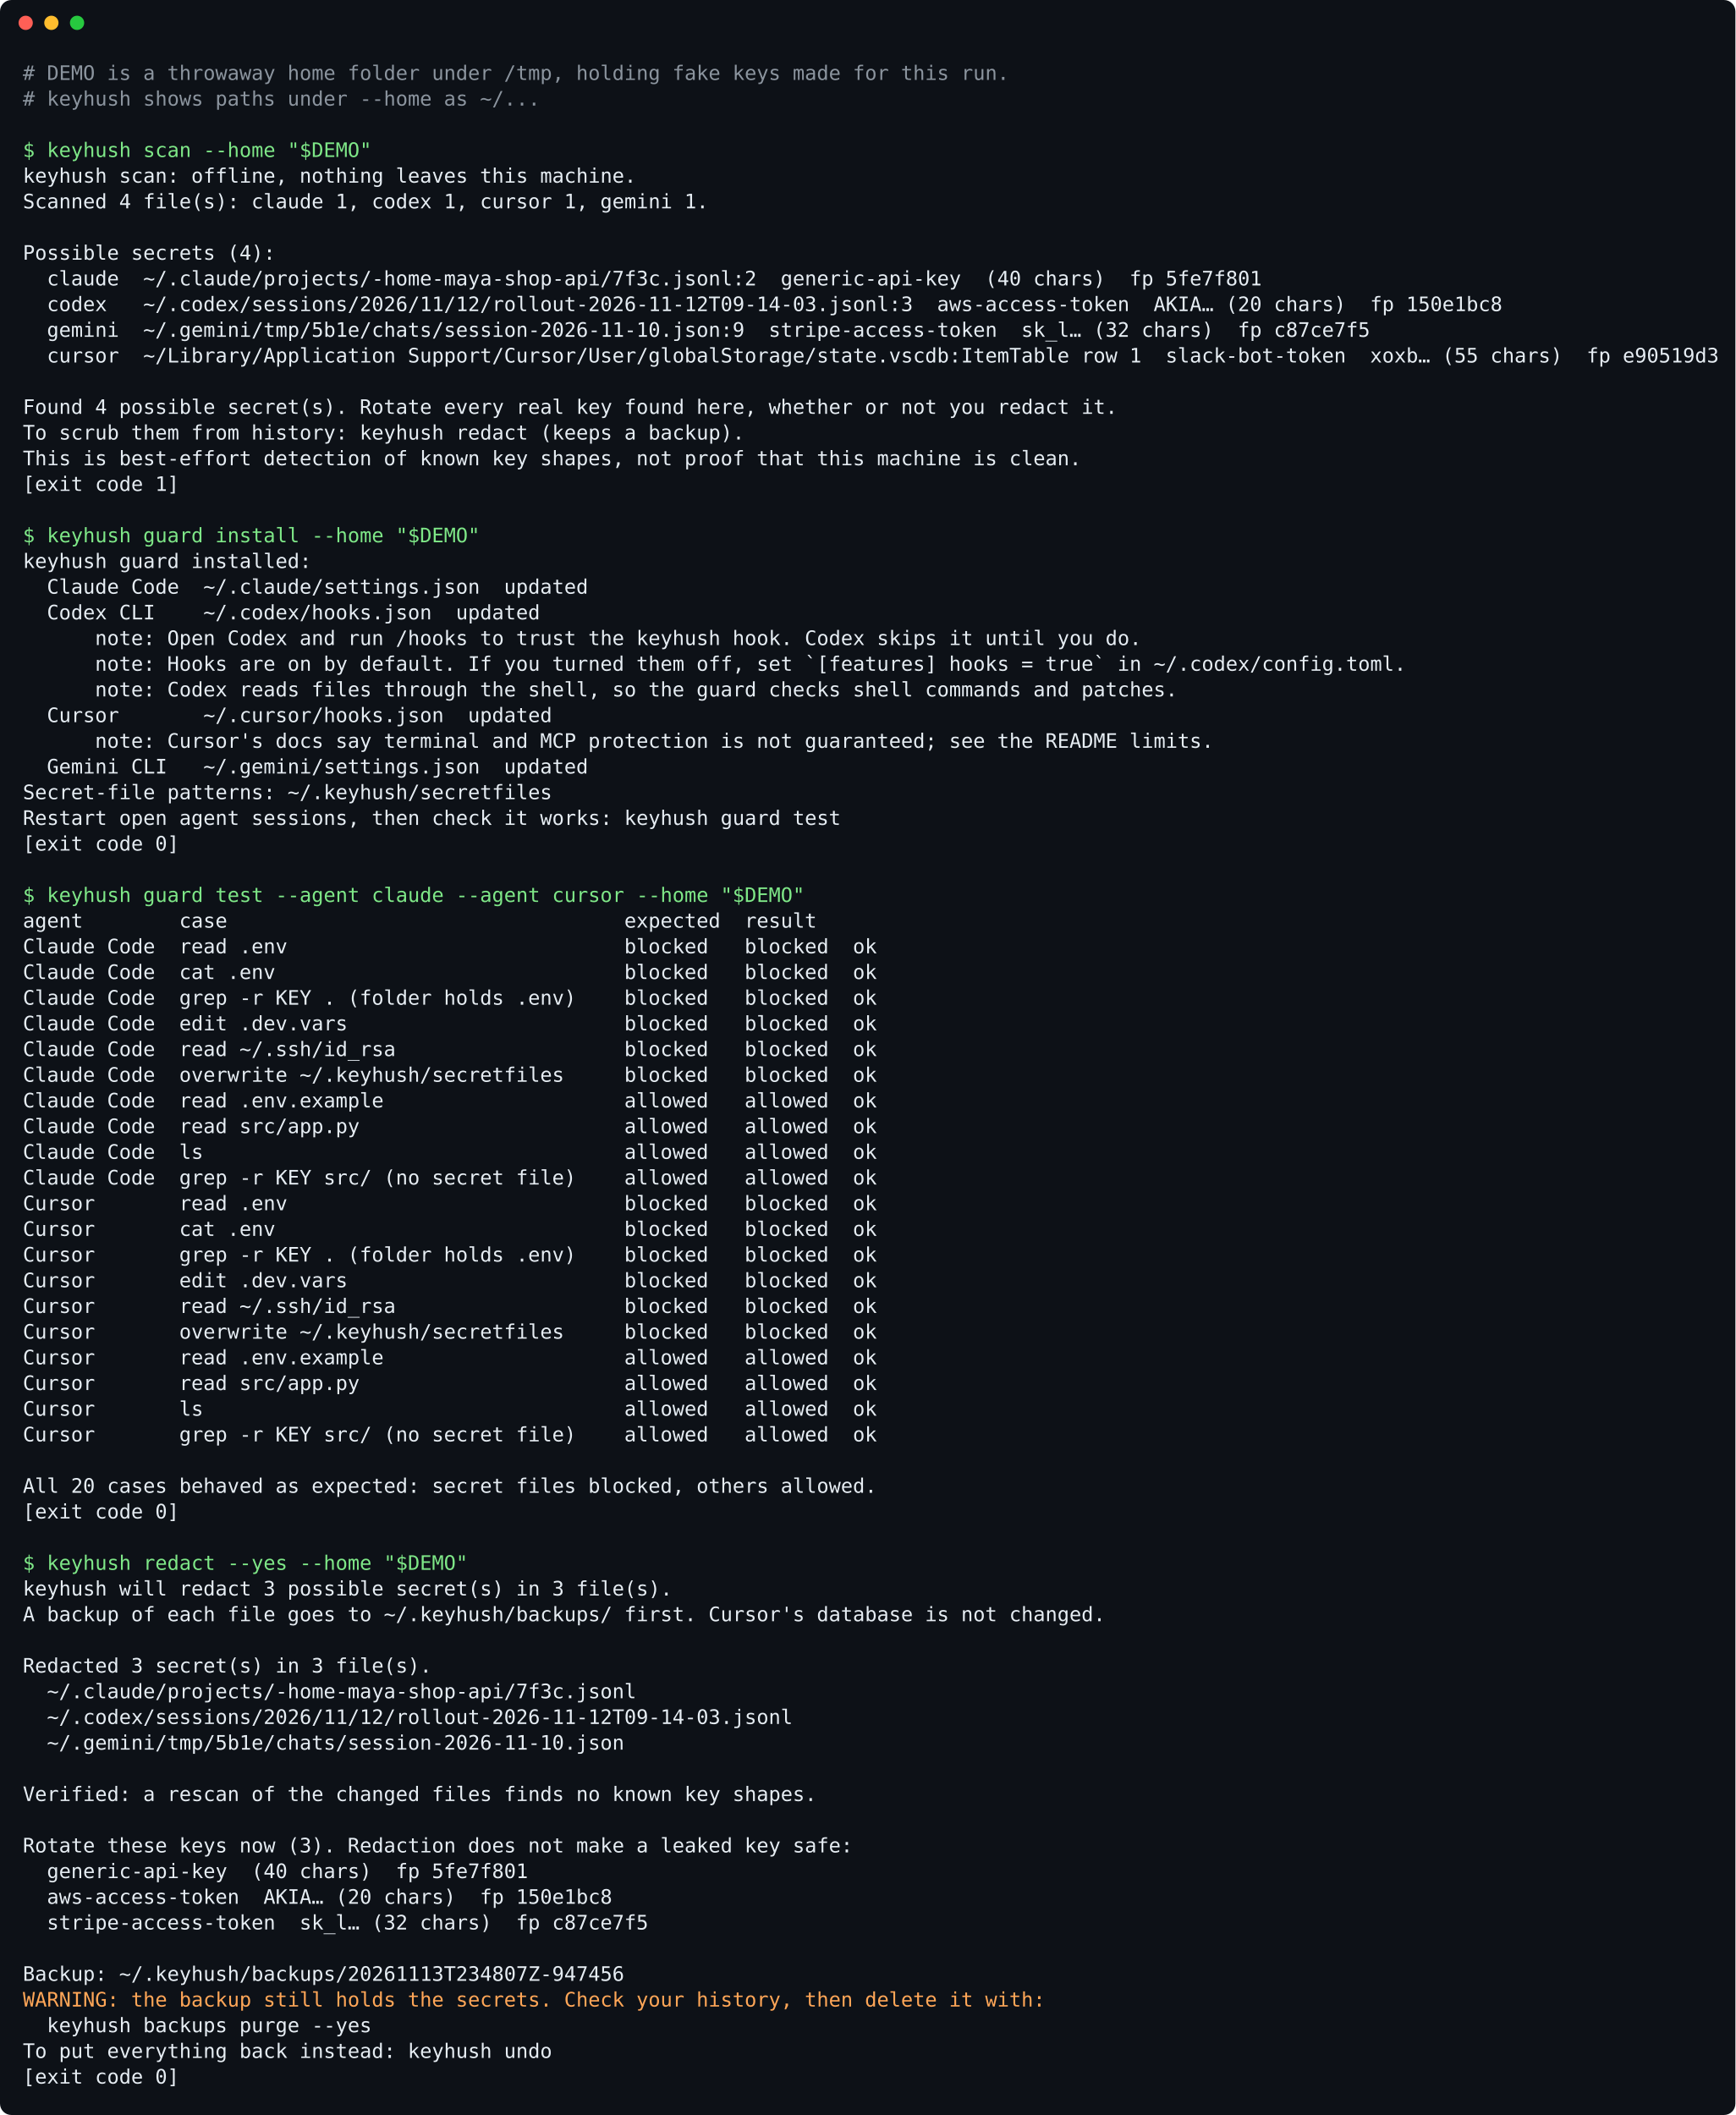
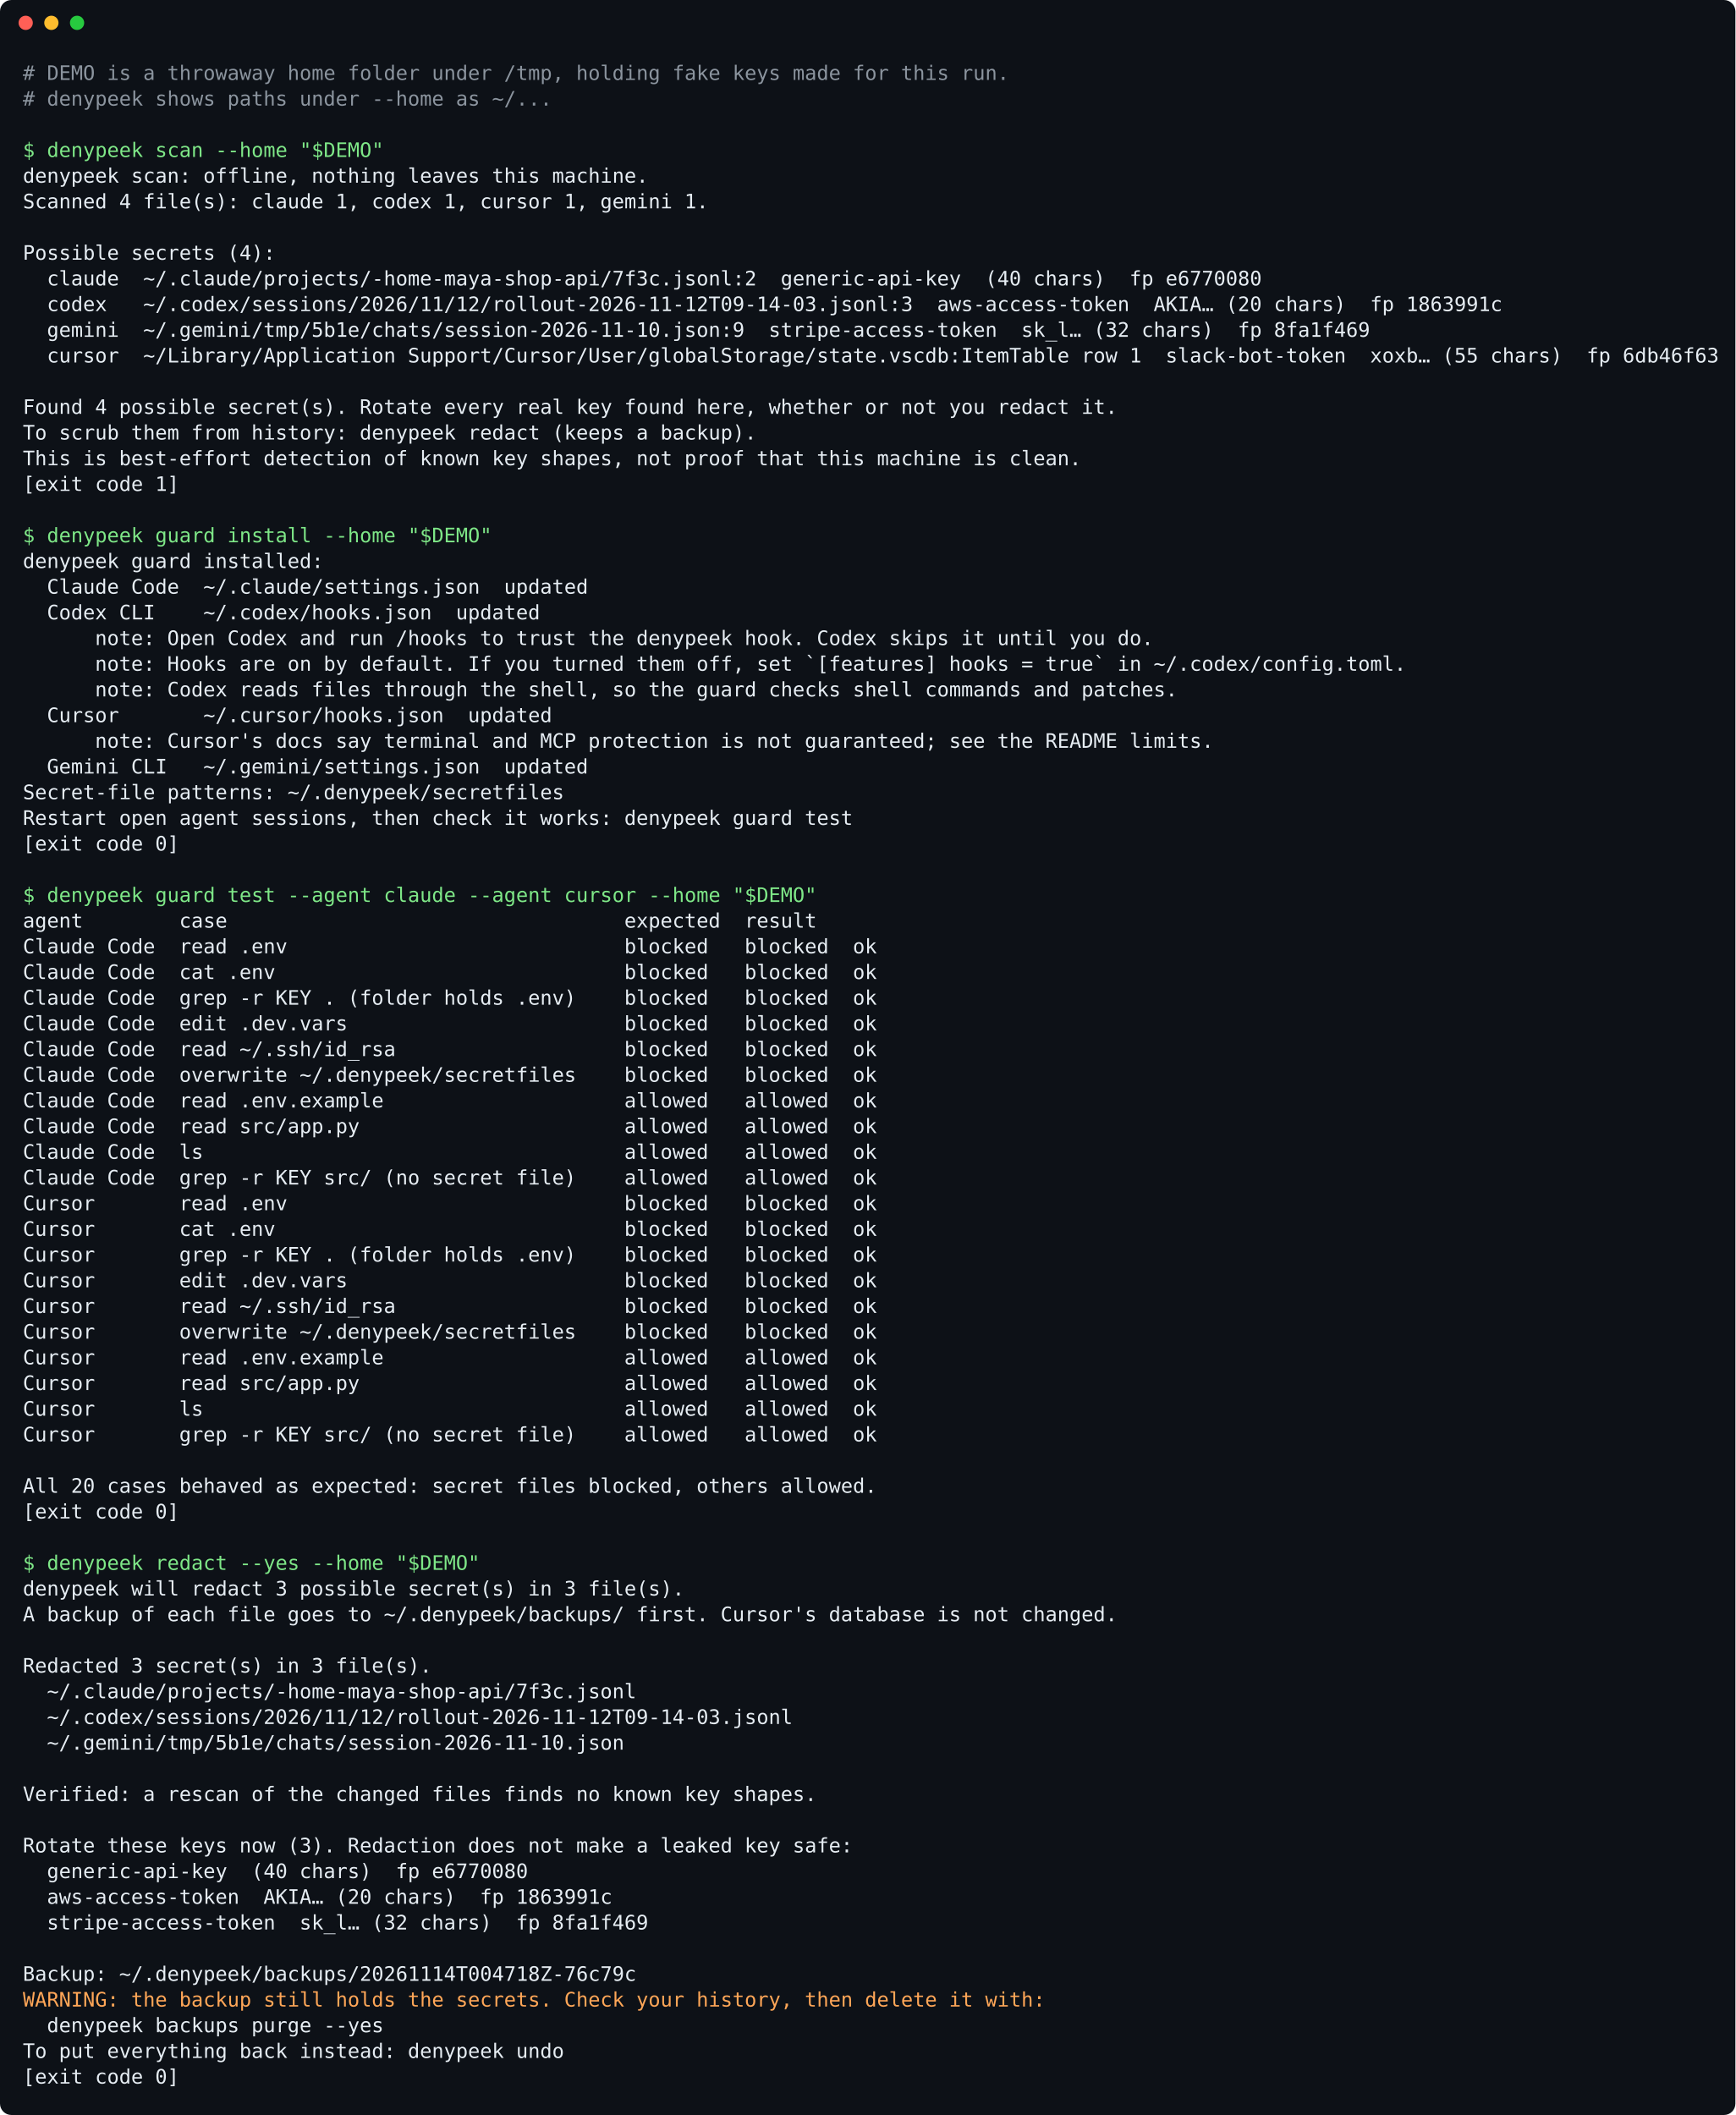
- <svg xmlns="http://www.w3.org/2000/svg" width="1216" height="1482" viewBox="0 0 1216 1482" role="img" aria-label="keyhush terminal run">
+ <svg xmlns="http://www.w3.org/2000/svg" width="1216" height="1482" viewBox="0 0 1216 1482" role="img" aria-label="denypeek terminal run">
  <rect width="1216" height="1482" rx="8" fill="#0d1117" />
  <circle cx="18" cy="16" r="5" fill="#ff5f56" />
  <circle cx="36" cy="16" r="5" fill="#ffbd2e" />
  <circle cx="54" cy="16" r="5" fill="#27c93f" />
  <style>text { white-space: pre; }</style>
  <g font-family="ui-monospace, SFMono-Regular, Menlo, Consolas, monospace" font-size="14" xml:space="preserve">
    <text x="16" y="56" fill="#8b949e"># DEMO is a throwaway home folder under /tmp, holding fake keys made for this run.</text>
-     <text x="16" y="74" fill="#8b949e"># keyhush shows paths under --home as ~/...</text>
+     <text x="16" y="74" fill="#8b949e"># denypeek shows paths under --home as ~/...</text>
    <text x="16" y="92" fill="#e6edf3" />
-     <text x="16" y="110" fill="#7ee787">$ keyhush scan --home "$DEMO"</text>
-     <text x="16" y="128" fill="#e6edf3">keyhush scan: offline, nothing leaves this machine.</text>
+     <text x="16" y="110" fill="#7ee787">$ denypeek scan --home "$DEMO"</text>
+     <text x="16" y="128" fill="#e6edf3">denypeek scan: offline, nothing leaves this machine.</text>
    <text x="16" y="146" fill="#e6edf3">Scanned 4 file(s): claude 1, codex 1, cursor 1, gemini 1.</text>
    <text x="16" y="164" fill="#e6edf3" />
    <text x="16" y="182" fill="#e6edf3">Possible secrets (4):</text>
-     <text x="16" y="200" fill="#e6edf3">  claude  ~/.claude/projects/-home-maya-shop-api/7f3c.jsonl:2  generic-api-key  (40 chars)  fp 5fe7f801</text>
-     <text x="16" y="218" fill="#e6edf3">  codex   ~/.codex/sessions/2026/11/12/rollout-2026-11-12T09-14-03.jsonl:3  aws-access-token  AKIA… (20 chars)  fp 150e1bc8</text>
-     <text x="16" y="236" fill="#e6edf3">  gemini  ~/.gemini/tmp/5b1e/chats/session-2026-11-10.json:9  stripe-access-token  sk_l… (32 chars)  fp c87ce7f5</text>
-     <text x="16" y="254" fill="#e6edf3">  cursor  ~/Library/Application Support/Cursor/User/globalStorage/state.vscdb:ItemTable row 1  slack-bot-token  xoxb… (55 chars)  fp e90519d3</text>
+     <text x="16" y="200" fill="#e6edf3">  claude  ~/.claude/projects/-home-maya-shop-api/7f3c.jsonl:2  generic-api-key  (40 chars)  fp e6770080</text>
+     <text x="16" y="218" fill="#e6edf3">  codex   ~/.codex/sessions/2026/11/12/rollout-2026-11-12T09-14-03.jsonl:3  aws-access-token  AKIA… (20 chars)  fp 1863991c</text>
+     <text x="16" y="236" fill="#e6edf3">  gemini  ~/.gemini/tmp/5b1e/chats/session-2026-11-10.json:9  stripe-access-token  sk_l… (32 chars)  fp 8fa1f469</text>
+     <text x="16" y="254" fill="#e6edf3">  cursor  ~/Library/Application Support/Cursor/User/globalStorage/state.vscdb:ItemTable row 1  slack-bot-token  xoxb… (55 chars)  fp 6db46f63</text>
    <text x="16" y="272" fill="#e6edf3" />
    <text x="16" y="290" fill="#e6edf3">Found 4 possible secret(s). Rotate every real key found here, whether or not you redact it.</text>
-     <text x="16" y="308" fill="#e6edf3">To scrub them from history: keyhush redact (keeps a backup).</text>
+     <text x="16" y="308" fill="#e6edf3">To scrub them from history: denypeek redact (keeps a backup).</text>
    <text x="16" y="326" fill="#e6edf3">This is best-effort detection of known key shapes, not proof that this machine is clean.</text>
    <text x="16" y="344" fill="#e6edf3">[exit code 1]</text>
    <text x="16" y="362" fill="#e6edf3" />
-     <text x="16" y="380" fill="#7ee787">$ keyhush guard install --home "$DEMO"</text>
-     <text x="16" y="398" fill="#e6edf3">keyhush guard installed:</text>
+     <text x="16" y="380" fill="#7ee787">$ denypeek guard install --home "$DEMO"</text>
+     <text x="16" y="398" fill="#e6edf3">denypeek guard installed:</text>
    <text x="16" y="416" fill="#e6edf3">  Claude Code  ~/.claude/settings.json  updated</text>
    <text x="16" y="434" fill="#e6edf3">  Codex CLI    ~/.codex/hooks.json  updated</text>
-     <text x="16" y="452" fill="#e6edf3">      note: Open Codex and run /hooks to trust the keyhush hook. Codex skips it until you do.</text>
+     <text x="16" y="452" fill="#e6edf3">      note: Open Codex and run /hooks to trust the denypeek hook. Codex skips it until you do.</text>
    <text x="16" y="470" fill="#e6edf3">      note: Hooks are on by default. If you turned them off, set `[features] hooks = true` in ~/.codex/config.toml.</text>
    <text x="16" y="488" fill="#e6edf3">      note: Codex reads files through the shell, so the guard checks shell commands and patches.</text>
    <text x="16" y="506" fill="#e6edf3">  Cursor       ~/.cursor/hooks.json  updated</text>
    <text x="16" y="524" fill="#e6edf3">      note: Cursor's docs say terminal and MCP protection is not guaranteed; see the README limits.</text>
    <text x="16" y="542" fill="#e6edf3">  Gemini CLI   ~/.gemini/settings.json  updated</text>
-     <text x="16" y="560" fill="#e6edf3">Secret-file patterns: ~/.keyhush/secretfiles</text>
-     <text x="16" y="578" fill="#e6edf3">Restart open agent sessions, then check it works: keyhush guard test</text>
+     <text x="16" y="560" fill="#e6edf3">Secret-file patterns: ~/.denypeek/secretfiles</text>
+     <text x="16" y="578" fill="#e6edf3">Restart open agent sessions, then check it works: denypeek guard test</text>
    <text x="16" y="596" fill="#e6edf3">[exit code 0]</text>
    <text x="16" y="614" fill="#e6edf3" />
-     <text x="16" y="632" fill="#7ee787">$ keyhush guard test --agent claude --agent cursor --home "$DEMO"</text>
+     <text x="16" y="632" fill="#7ee787">$ denypeek guard test --agent claude --agent cursor --home "$DEMO"</text>
    <text x="16" y="650" fill="#e6edf3">agent        case                                 expected  result</text>
    <text x="16" y="668" fill="#e6edf3">Claude Code  read .env                            blocked   blocked  ok</text>
    <text x="16" y="686" fill="#e6edf3">Claude Code  cat .env                             blocked   blocked  ok</text>
    <text x="16" y="704" fill="#e6edf3">Claude Code  grep -r KEY . (folder holds .env)    blocked   blocked  ok</text>
    <text x="16" y="722" fill="#e6edf3">Claude Code  edit .dev.vars                       blocked   blocked  ok</text>
    <text x="16" y="740" fill="#e6edf3">Claude Code  read ~/.ssh/id_rsa                   blocked   blocked  ok</text>
-     <text x="16" y="758" fill="#e6edf3">Claude Code  overwrite ~/.keyhush/secretfiles     blocked   blocked  ok</text>
+     <text x="16" y="758" fill="#e6edf3">Claude Code  overwrite ~/.denypeek/secretfiles    blocked   blocked  ok</text>
    <text x="16" y="776" fill="#e6edf3">Claude Code  read .env.example                    allowed   allowed  ok</text>
    <text x="16" y="794" fill="#e6edf3">Claude Code  read src/app.py                      allowed   allowed  ok</text>
    <text x="16" y="812" fill="#e6edf3">Claude Code  ls                                   allowed   allowed  ok</text>
    <text x="16" y="830" fill="#e6edf3">Claude Code  grep -r KEY src/ (no secret file)    allowed   allowed  ok</text>
    <text x="16" y="848" fill="#e6edf3">Cursor       read .env                            blocked   blocked  ok</text>
    <text x="16" y="866" fill="#e6edf3">Cursor       cat .env                             blocked   blocked  ok</text>
    <text x="16" y="884" fill="#e6edf3">Cursor       grep -r KEY . (folder holds .env)    blocked   blocked  ok</text>
    <text x="16" y="902" fill="#e6edf3">Cursor       edit .dev.vars                       blocked   blocked  ok</text>
    <text x="16" y="920" fill="#e6edf3">Cursor       read ~/.ssh/id_rsa                   blocked   blocked  ok</text>
-     <text x="16" y="938" fill="#e6edf3">Cursor       overwrite ~/.keyhush/secretfiles     blocked   blocked  ok</text>
+     <text x="16" y="938" fill="#e6edf3">Cursor       overwrite ~/.denypeek/secretfiles    blocked   blocked  ok</text>
    <text x="16" y="956" fill="#e6edf3">Cursor       read .env.example                    allowed   allowed  ok</text>
    <text x="16" y="974" fill="#e6edf3">Cursor       read src/app.py                      allowed   allowed  ok</text>
    <text x="16" y="992" fill="#e6edf3">Cursor       ls                                   allowed   allowed  ok</text>
    <text x="16" y="1010" fill="#e6edf3">Cursor       grep -r KEY src/ (no secret file)    allowed   allowed  ok</text>
    <text x="16" y="1028" fill="#e6edf3" />
    <text x="16" y="1046" fill="#e6edf3">All 20 cases behaved as expected: secret files blocked, others allowed.</text>
    <text x="16" y="1064" fill="#e6edf3">[exit code 0]</text>
    <text x="16" y="1082" fill="#e6edf3" />
-     <text x="16" y="1100" fill="#7ee787">$ keyhush redact --yes --home "$DEMO"</text>
-     <text x="16" y="1118" fill="#e6edf3">keyhush will redact 3 possible secret(s) in 3 file(s).</text>
-     <text x="16" y="1136" fill="#e6edf3">A backup of each file goes to ~/.keyhush/backups/ first. Cursor's database is not changed.</text>
+     <text x="16" y="1100" fill="#7ee787">$ denypeek redact --yes --home "$DEMO"</text>
+     <text x="16" y="1118" fill="#e6edf3">denypeek will redact 3 possible secret(s) in 3 file(s).</text>
+     <text x="16" y="1136" fill="#e6edf3">A backup of each file goes to ~/.denypeek/backups/ first. Cursor's database is not changed.</text>
    <text x="16" y="1154" fill="#e6edf3" />
    <text x="16" y="1172" fill="#e6edf3">Redacted 3 secret(s) in 3 file(s).</text>
    <text x="16" y="1190" fill="#e6edf3">  ~/.claude/projects/-home-maya-shop-api/7f3c.jsonl</text>
    <text x="16" y="1208" fill="#e6edf3">  ~/.codex/sessions/2026/11/12/rollout-2026-11-12T09-14-03.jsonl</text>
    <text x="16" y="1226" fill="#e6edf3">  ~/.gemini/tmp/5b1e/chats/session-2026-11-10.json</text>
    <text x="16" y="1244" fill="#e6edf3" />
    <text x="16" y="1262" fill="#e6edf3">Verified: a rescan of the changed files finds no known key shapes.</text>
    <text x="16" y="1280" fill="#e6edf3" />
    <text x="16" y="1298" fill="#e6edf3">Rotate these keys now (3). Redaction does not make a leaked key safe:</text>
-     <text x="16" y="1316" fill="#e6edf3">  generic-api-key  (40 chars)  fp 5fe7f801</text>
-     <text x="16" y="1334" fill="#e6edf3">  aws-access-token  AKIA… (20 chars)  fp 150e1bc8</text>
-     <text x="16" y="1352" fill="#e6edf3">  stripe-access-token  sk_l… (32 chars)  fp c87ce7f5</text>
+     <text x="16" y="1316" fill="#e6edf3">  generic-api-key  (40 chars)  fp e6770080</text>
+     <text x="16" y="1334" fill="#e6edf3">  aws-access-token  AKIA… (20 chars)  fp 1863991c</text>
+     <text x="16" y="1352" fill="#e6edf3">  stripe-access-token  sk_l… (32 chars)  fp 8fa1f469</text>
    <text x="16" y="1370" fill="#e6edf3" />
-     <text x="16" y="1388" fill="#e6edf3">Backup: ~/.keyhush/backups/20261113T234807Z-947456</text>
+     <text x="16" y="1388" fill="#e6edf3">Backup: ~/.denypeek/backups/20261114T004718Z-76c79c</text>
    <text x="16" y="1406" fill="#ffa657">WARNING: the backup still holds the secrets. Check your history, then delete it with:</text>
-     <text x="16" y="1424" fill="#e6edf3">  keyhush backups purge --yes</text>
-     <text x="16" y="1442" fill="#e6edf3">To put everything back instead: keyhush undo</text>
+     <text x="16" y="1424" fill="#e6edf3">  denypeek backups purge --yes</text>
+     <text x="16" y="1442" fill="#e6edf3">To put everything back instead: denypeek undo</text>
    <text x="16" y="1460" fill="#e6edf3">[exit code 0]</text>
  </g>
</svg>
